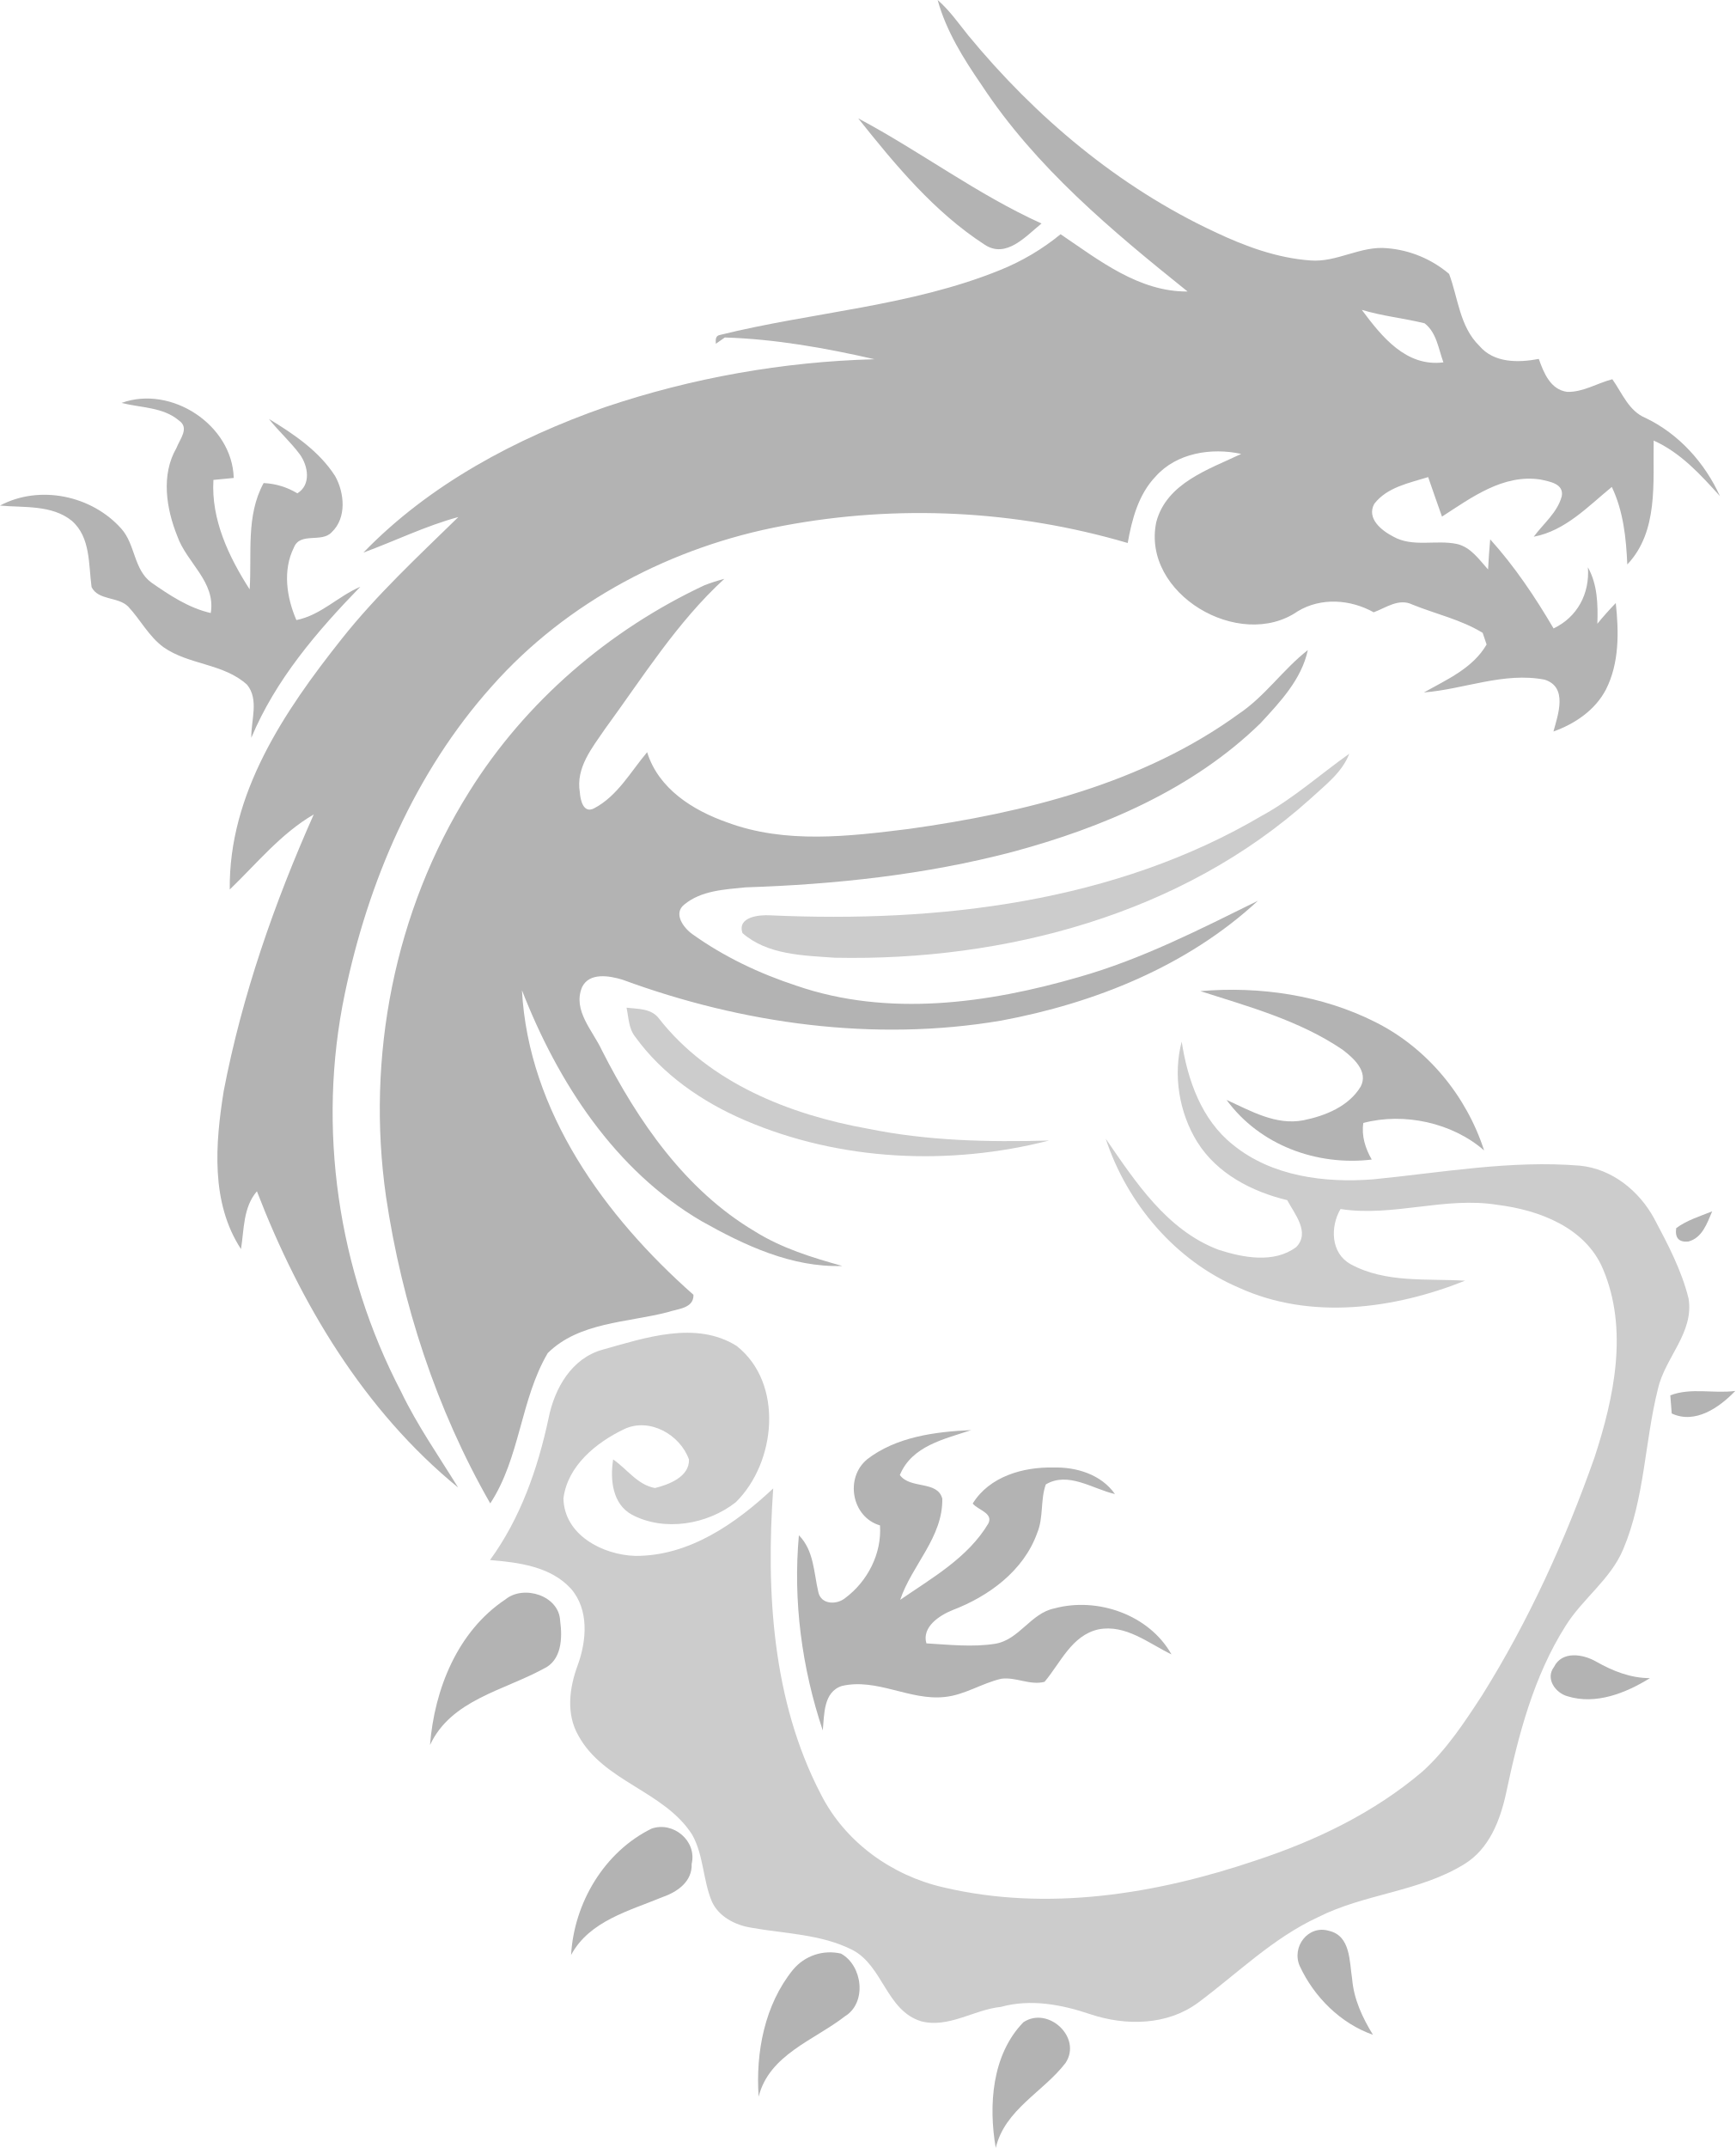
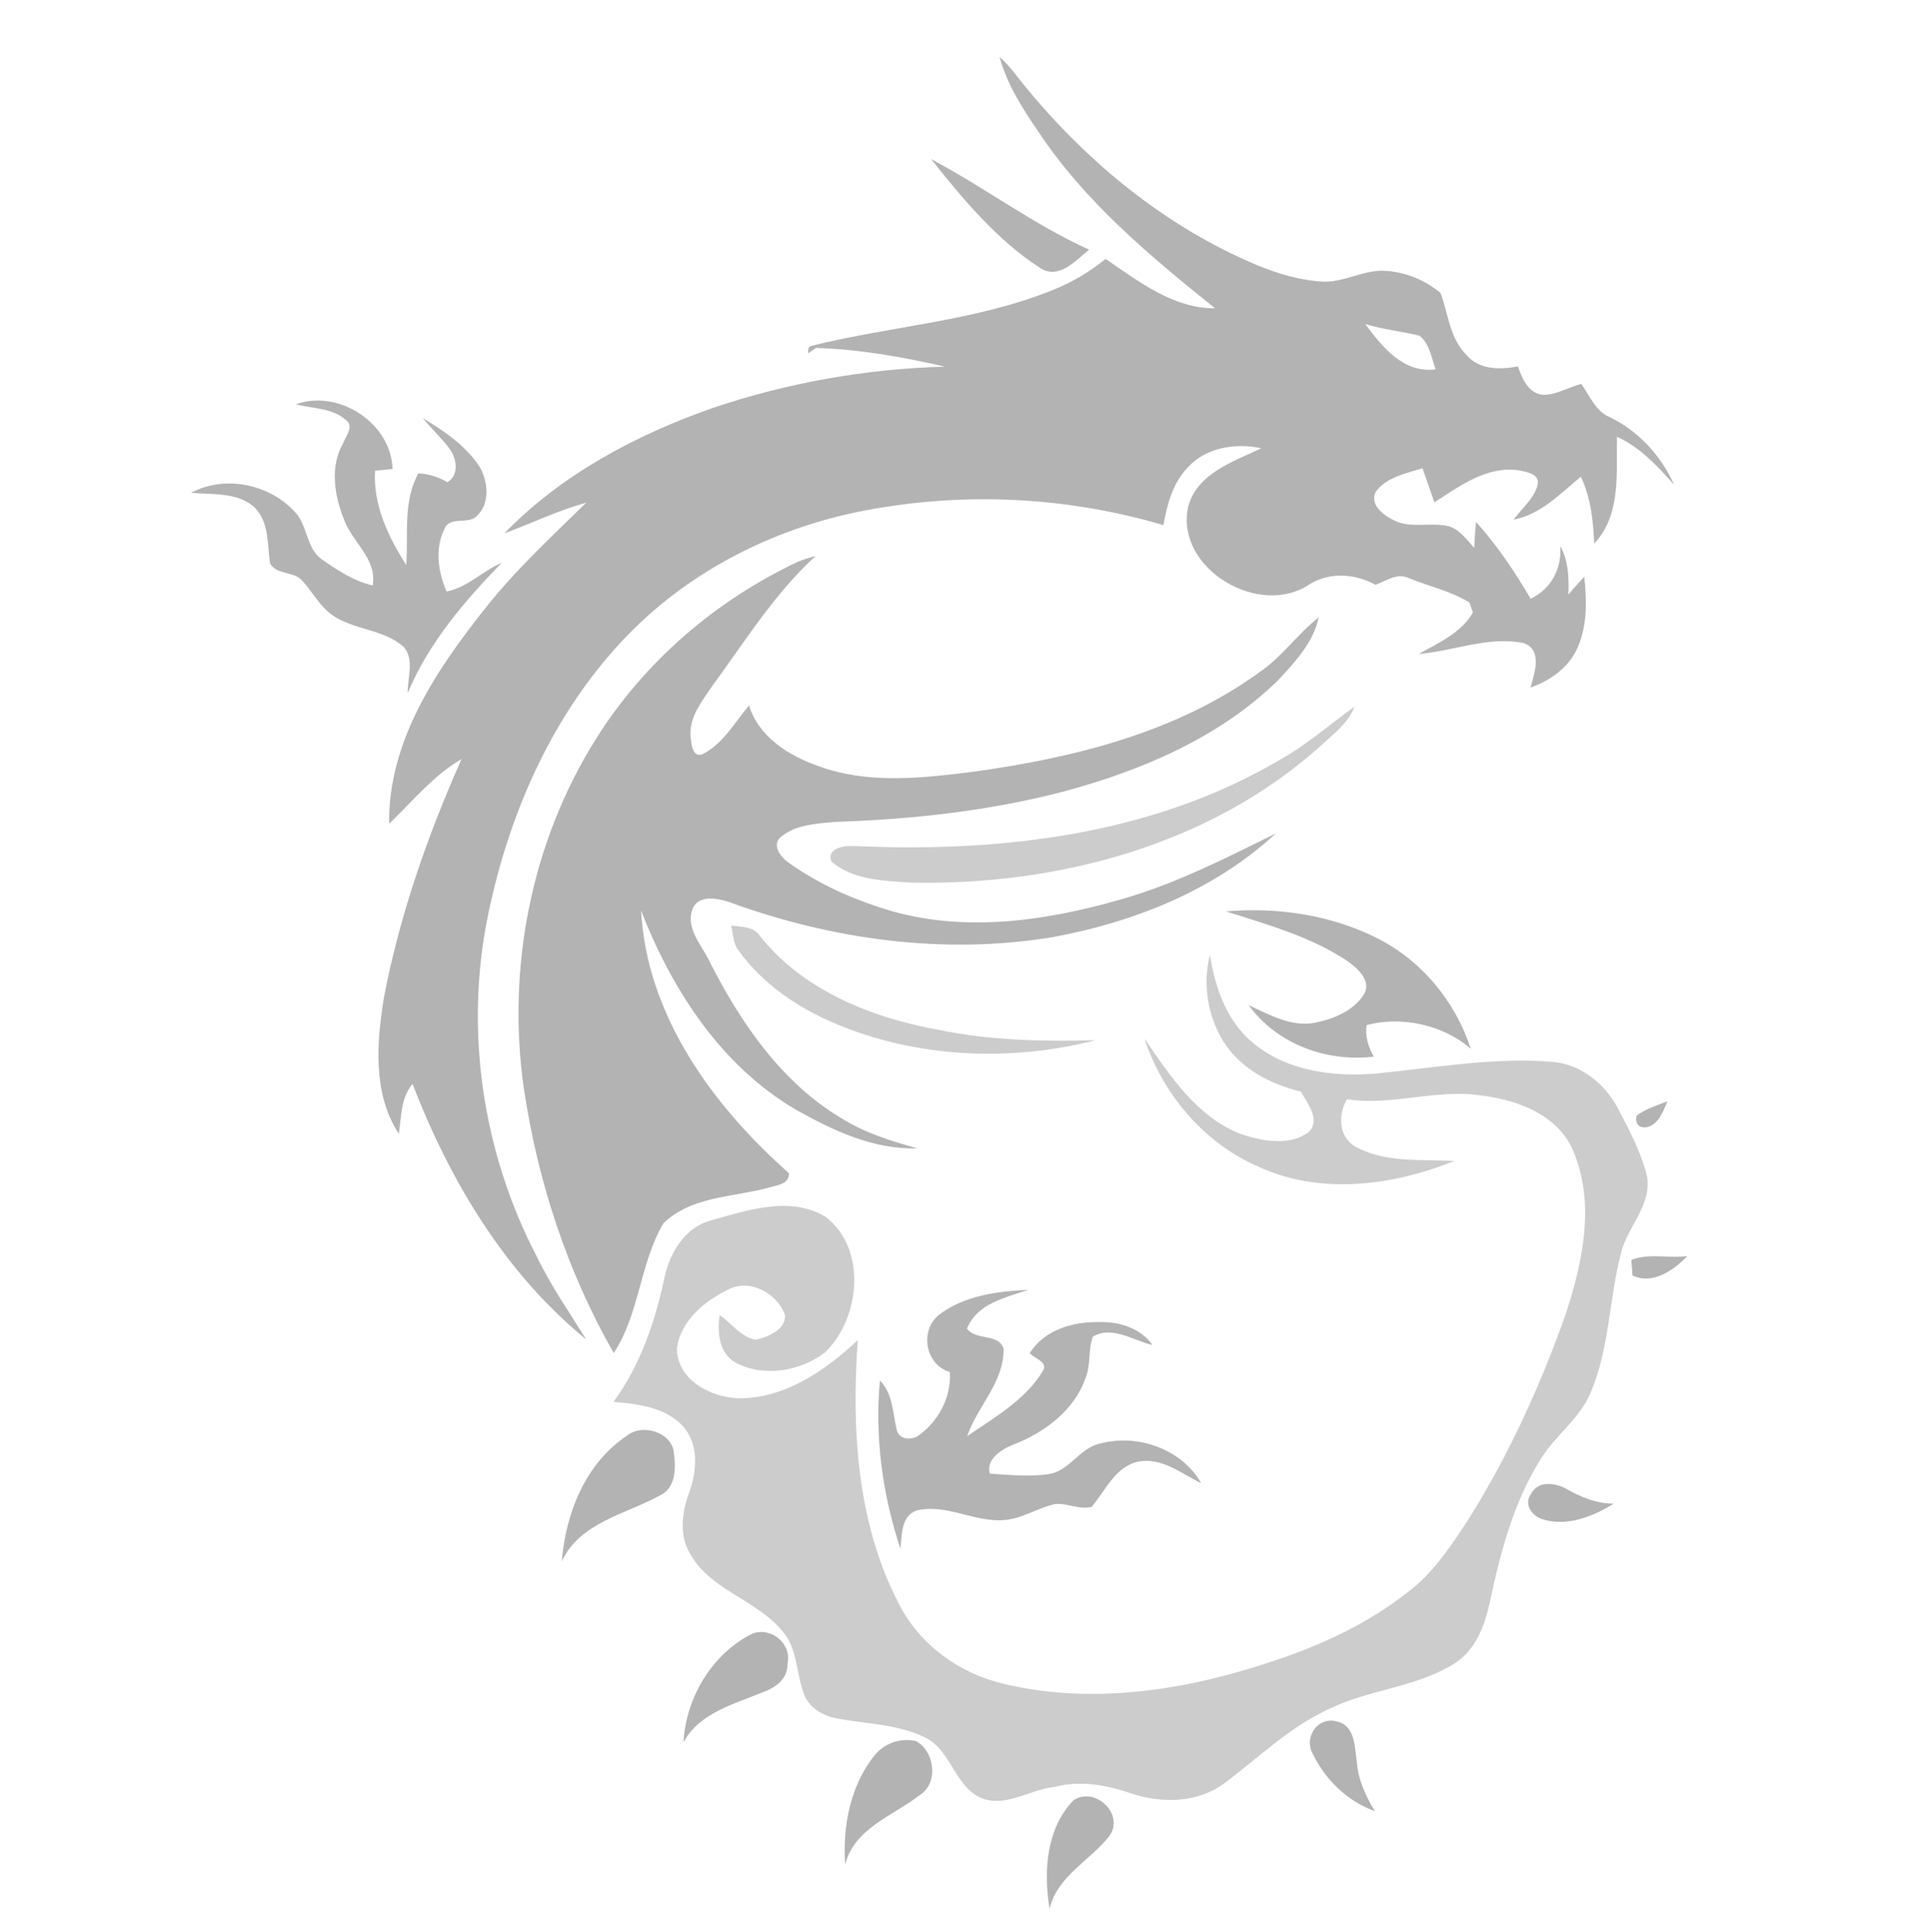
- <svg xmlns="http://www.w3.org/2000/svg" id="katman_1" data-name="katman 1" viewBox="0 0 878.53 1087.2">
+ <svg xmlns="http://www.w3.org/2000/svg" id="katman_1" data-name="katman 1" viewBox="0 0 1133.86 1133.86">
  <defs>
    <style>.cls-1{fill:#b3b3b3;}.cls-2{fill:#ccc;}</style>
  </defs>
  <g id="MSi">
-     <path class="cls-1" d="M586.84,33.45c6,5.2,10.53,11.74,15.47,17.88,34.07,41.35,76.13,76.78,124.89,99.54,15.22,7.21,31.34,13.16,48.27,14.4,13.47,1.14,25.56-7.58,39.08-6.18a55.51,55.51,0,0,1,31.24,13c4.58,12.28,5.36,26.68,15.27,36.37,7.42,8.81,19.77,8.62,30.14,6.66,2.47,7,5.88,15.57,14.4,16.68,8,.2,15.18-4.42,22.82-6.4,5,7,8.32,16.15,16.9,19.63,16.78,8.06,29.95,22.69,37.58,39.53-9.82-10.89-19.89-22-33.55-28.12-.39,21.16,2.51,46-13.35,62.71-.59-13.43-2-27-7.84-39.24-12.09,9.88-23.5,22.17-39.53,25.2,4.88-6.64,12-12.23,14.18-20.48,1.23-6.38-6.28-7.48-10.73-8.46-18.89-2.92-35,9.14-49.9,18.76-2.34-6.67-4.71-13.3-7-20-9.62,3-20.77,5.07-27.3,13.55-4,7.42,3.73,13.5,9.55,16.52,9.95,5.66,21.72,1.5,32.41,3.8,6.93,1.63,11.15,7.87,15.67,12.88.26-5.11.62-10.18,1.08-15.25,12.38,13.72,22.72,29.16,32.08,45.09,12.06-5.72,18.37-17.65,17.39-30.92,4.88,8.75,5.1,18.79,4.78,28.55q4.44-5.43,9.33-10.47c1.56,14.63,1.85,30.33-5,43.79-5.46,10.43-15.67,17.35-26.56,21.22,2.34-8.58,7.38-22.49-4.46-26.23-20.61-4-40.73,4.85-61.14,6.47,11.54-6.47,24.86-12.29,31.76-24.28-.49-1.47-1.53-4.43-2-5.89-10.89-6.69-23.76-9.52-35.56-14.3-6.89-3.38-13.33,1.59-19.6,3.9-11.8-6.57-26.69-7.64-38.49-.49-29.45,20.32-79.22-8.91-71.58-45.21,5.23-19.74,26.52-26.63,43-34.46-15-3.29-32.7-.55-43.33,11.41-8.71,9.1-12,21.65-14.14,33.68a373.49,373.49,0,0,0-174.3-8.75c-56.17,10.44-109.62,38.3-147.65,81.3-38.91,43.47-62.61,98.89-74.41,155.58-14.2,67.81-3.54,140.14,28.51,201.48,8.16,17,19,32.45,28.87,48.47-47.56-38.84-80-93.2-101.88-149.95-7,8.12-6.47,19.27-8.06,29.25-15.44-23.63-13-53.47-8.75-80,9.27-48.37,25.62-95.12,45.58-140-16.64,9.69-28.83,24.84-42.52,38C227.9,435.12,256.08,393.44,285,357c17.75-22.43,38.78-41.9,59.2-61.86-16.58,4.49-32,12.09-48.08,18,33.45-34.55,77.2-57.79,122.26-73.59a466.7,466.7,0,0,1,136.5-24.28c-24.87-5.69-50.23-10.21-75.78-11l-4.55,3.18c-.09-1.82-.32-4,2-4.45,47.14-11.67,96.68-14.47,142-32.9A117.56,117.56,0,0,0,649.09,152c19.41,13.14,39.66,29.2,64.3,29C675,150.2,636.48,118.11,609.21,76.64c-9.21-13.38-18-27.39-22.37-43.19M801.58,190.27c10,13.42,22.33,29,41.32,26.59-2.51-6.8-3.42-15.08-9.53-19.77C822.84,194.49,812,193.45,801.58,190.27Z" transform="translate(-112.14 -33.45)" />
-     <path class="cls-1" d="M546.63,93.36c31.46,16.71,60.17,38.46,92.8,53.22-7.9,6.37-17.91,18-28.86,10.66C585.12,140.76,565.35,116.86,546.63,93.36Zm-372.89,144c25.09-9.06,56,11.12,56.73,38l-10.28,1c-1.23,20,7.8,39,18.34,55.39,1.2-18-2-37.22,7.08-53.8a35.91,35.91,0,0,1,17.07,5.2c7.05-4.32,5.49-13.81,1.3-19.66-4.78-6.44-10.79-11.77-15.7-18,12.58,7.64,25.42,16.28,33.51,28.89,4.78,8.49,5.95,21.23-1.72,28.45-5.07,5.56-16-.26-19.14,7.77-5.76,11.51-3.68,25.26,1.26,36.7,12.39-2.47,21.1-12.06,32.38-16.87-22,22.65-42.88,47-55.2,76.45-.19-8.77,4-19.27-2.11-26.82-11.77-10.82-29.45-10-42.29-19-7.51-5.46-11.74-14-17.95-20.61-5.1-5.1-15.11-3-18.52-9.85-1.56-11.41-.43-25.19-10-33.55-10.14-8.19-24.19-6.6-36.38-7.7,20.09-10.73,46.58-5.11,61.5,11.77,7.06,7.9,6.18,20.57,15.09,27.14,9.23,6.44,19,12.94,30.13,15.47,2.63-15.83-12.16-25.35-16.93-38.91-5.63-14-8.33-31-.43-44.63,1.66-4.45,6.77-10.14,1.24-13.91-8-6.83-19.35-6.4-29-8.88Zm295.19,92.26a93.86,93.86,0,0,1,9.92-3.19c-24,22-41.28,49.81-60.37,75.91C412,411.87,403.56,422,405.7,434.49c.23,3.83,1.8,10.92,7.19,8.1,11.87-6.21,18.5-18.5,26.88-28.42,5.72,18.5,23.18,29.45,40.51,35.53,29.58,11,61.6,7.09,92.12,3.29C630.85,444.8,690.79,430,739.26,394.8c13.36-8.94,22.46-22.56,35-32.31-3.18,14.82-14,26.23-23.95,37-34.39,33.55-80,52.92-125.81,65.21-44,11.51-89.52,16.41-134.9,17.88-10.56,1.07-22.43,1.59-31,8.68-5.78,4.55-.42,11.8,4,14.95,16,11.47,34,20,52.7,26.13,46.42,16,97,9,143.12-4.38,31.73-9,61.15-24.09,90.57-38.59-35.72,33.09-82.67,51.85-130,60.66-64.23,10.89-130.87,1.66-191.69-20.71-6.6-2-16.78-3.84-20.48,3.77-4.88,11.8,5.46,22,10.08,32.05,18.23,35.83,42.22,70.74,77.46,91.61,13.56,8.48,28.93,13.2,44.21,17.46-25.58.84-49.54-10.44-71.28-22.69-43.92-25.72-72.79-70.38-90.9-116.87,3.32,61.54,42.1,114.66,86.83,154.15.23,7-8.16,7.09-13.1,8.81-20.45,5.3-44.79,5-60.66,20.68-13.88,23.56-13.94,53-29.12,76.1C333,746.66,315.67,693.44,307.57,639.12c-10.11-70.51,4.19-144.52,42.16-205,28.41-45.51,70.7-81.82,119.2-104.51Z" transform="translate(-112.14 -33.45)" />
-     <path class="cls-2" d="M751.42,446.1c15.77-8.72,29.19-20.78,43.82-31.15-3.71,9.69-12.38,16-19.7,22.82C710.59,496.22,620.74,520,534.83,518.2c-15.93-1.14-34.1-1.37-46.78-12.46-2.79-8.32,8.58-9.33,14.07-9,85.2,3.87,174.66-6.5,249.3-50.67Z" transform="translate(-112.14 -33.45)" />
-     <path class="cls-1" d="M719.86,535.1c30.06-2.57,61.5,2,88.64,15.7,26.14,13.1,46,37.16,55,64.92-16.18-14.08-40.6-19.31-61.14-13.89-1,6.57,1,12.81,4.25,18.53-27.82,3.32-56.72-7.27-73.49-30.19,12.19,5.52,24.93,13,38.91,10.3,11.05-2.24,22.94-7,29-17.07,4-7.7-3.7-14.46-9.2-18.66-21.7-14.72-47.32-21.74-72-29.64Z" transform="translate(-112.14 -33.45)" />
-     <path class="cls-2" d="M429.34,543.49c5.72.68,12.58.29,16.45,5.52,25.45,32.54,66.15,48.64,105.72,55.72,30.16,6.18,61,6.86,91.73,6-50.49,12.91-105.78,10.44-153.95-10.24-21.59-9.26-41.78-23.14-55.62-42.36C430.38,554,430.42,548.4,429.34,543.49Z" transform="translate(-112.14 -33.45)" />
-     <path class="cls-2" d="M718.33,611.56c-9.24-14.92-12.39-33.94-7.93-50.91,3,19.44,10,39.56,25.94,52.21,19.67,16.06,46.58,19.44,71.16,17.49,34.71-3.42,69.56-9.79,104.57-6.9,16.29,1.66,29.94,12.75,37.58,26.82,6.85,12.91,13.85,26.14,17.36,40.41,2.86,17.26-11.87,29.84-15.48,45.67-6.76,26.88-6.69,55.49-17.62,81.3-6.37,15.21-20.61,25-29.16,38.75-16.22,25.62-23.92,55.36-30.13,84.71-3,13.75-8.58,28.25-21.19,35.89-22.66,14-50.49,14.92-74.06,26.85-22.78,10.54-40.72,28.41-60.62,43.21-15.61,11.6-36.64,11.86-54.52,5.91-14.56-4.94-30.23-7.9-45.38-3.74-13.65,1.4-26.42,10.89-40.34,7.28-17.71-5.39-19.3-28.18-34.94-36.18-15.9-8-34.07-8.09-51.23-11.21-8-1.3-16.13-5.46-19.7-13-4.68-11-4.19-23.6-10.08-34.06-14.17-22.18-44.73-26.69-57.57-50.1-6.37-11-4.61-24.28-.35-35.72,4.51-12.42,5.81-28-3.42-38.65-10.3-11.32-26.59-13.33-41-14.53,15.44-21.2,24.21-46.29,29.64-71.75,3-15.08,11.64-30.42,27.41-34.75,21.52-6,47.16-14.79,67.8-1.88,24,18.92,20,59-.42,79.12-14.33,11.28-36.05,15-52.53,6.34-10-5.43-11.15-17.91-9.56-28,7.06,4.81,12.26,12.87,21.2,14.47,7.09-1.76,17.49-5.73,17.19-14.44-4.48-12.58-19.95-21.39-32.73-15.41-14.17,6.77-28.74,18.53-30.82,35.08.36,18.56,19.9,28.64,36.41,29.12,27.14.14,50.78-16.31,69.79-34.16-3.67,52.33-.52,107.56,24.19,154.93,12.25,24.12,35.79,41,62,47,52.59,12.42,107.69,3.45,158.21-13.65,30.36-10,59.84-24.15,84.32-45,12.13-11,21.23-24.84,30.13-38.49C886.09,853.8,904.65,813,919.44,771c9.92-30.33,17.2-64.76,4.23-95.28-8.85-21-32.34-29.84-53.41-32.44-26.56-4.33-52.92,6.24-79.45,2.11-5.26,9-5,22.3,5.07,27.89,17.62,9.69,38.62,7.22,58,8.39-36,14.37-78.27,20.09-114.52,3.54-32.15-13.71-56.56-42.48-67.42-75.41,15.15,22,31,46.32,57.08,56.2,12.39,4,28.09,7.06,39.34-1.33,7.25-7.38-.85-16.81-4.52-23.76-17.84-4.29-35.49-13.39-45.47-29.32Z" transform="translate(-112.14 -33.45)" />
-     <path class="cls-1" d="M960.76,655.05c5.44-4,12-6,18.21-8.48-2.57,6-5,13.46-12.09,15.28C962.1,662.3,960.05,660,960.76,655.05Z" transform="translate(-112.14 -33.45)" />
-     <path class="cls-1" d="M957.77,739.7c10.5-4.06,22-.78,32.9-2.24-8,8.35-20.32,17-32.18,11.41C958.24,745.81,958,742.76,957.77,739.7Z" transform="translate(-112.14 -33.45)" />
-     <path class="cls-1" d="M551,772.17c14.86-11.5,34.56-14.07,52.83-14.88-13.59,4.58-30,7.9-36.12,22.75,5.37,7.28,19,2.63,21.49,11.93.36,19.6-15.44,33.68-21.32,51.23,16.09-11.08,34.32-21.33,44.59-38.58,2.8-5.34-5.49-7-7.86-10.18,8.45-13.68,25.51-18.56,40.76-18.21,11.64-.35,24.29,3.48,31.24,13.43-11.28-2.57-23.63-11.6-35-4.88-2.83,7.87-1.07,16.78-4.39,24.64-6.86,19.12-24.51,32-42.88,39-6.6,2.67-15.6,8.55-13.19,16.81,11.5.68,23.21,2,34.68.23,12.29-1.92,18.07-15.48,30.1-17.92,21.78-5.91,48,3.16,59.3,23.28-11.61-5.62-23.18-15.34-36.93-12.68-13.59,3-19.21,16.94-27.34,26.56-7.35,1.92-14.53-2.57-21.88-1.56-9.85,2.25-18.53,8.22-28.67,9.23-17.69,1.92-34.29-9.68-52-5.59-9.49,3-8.91,14.5-9.72,22.53-10.6-31.63-15.12-65.54-12.09-98.79,7.67,7.77,7.5,18.86,9.85,28.8,1.39,6.34,9.26,6.5,13.55,3,11.35-8.42,18.63-22.52,17.65-36.79-14.33-4.2-17.84-24-6.6-33.36Z" transform="translate(-112.14 -33.45)" />
-     <path class="cls-1" d="M368,843c9.23-7.58,27.21-2,27.73,10.82,1.2,8.75.81,20.13-8.52,24.32-20.12,11-46.74,15.73-57.37,38.55C332.08,888.48,343.72,859.16,368,843Z" transform="translate(-112.14 -33.45)" />
-     <path class="cls-1" d="M898.91,877.14c4.06-8.26,14.79-6.5,21.39-2.63,8.38,4.71,17.32,8.32,27.17,8.32-12.22,7.57-27.43,13.65-41.8,9.16C899.52,890.27,894.42,883,898.91,877.14Z" transform="translate(-112.14 -33.45)" />
-     <path class="cls-1" d="M442,959c11-3.84,23.08,6.21,20.31,17.85.36,8.91-7.18,14.17-14.69,16.77-16.84,7-37,12-46.35,29.32,1.49-26.33,16.8-52.17,40.73-63.94Z" transform="translate(-112.14 -33.45)" />
-     <path class="cls-1" d="M770.24,1028.72c-4.45-9.79,4.16-21.1,14.69-18,11.09,2.51,10.34,15.58,11.77,24.42.85,10.24,5.24,19.6,10.53,28.21-16.35-5.72-29.8-19.14-37-34.68Z" transform="translate(-112.14 -33.45)" />
-     <path class="cls-1" d="M513.63,1030.41a24.32,24.32,0,0,1,24.25-8.16c11,6,13.3,24.87,2,31.76-15.6,12.13-38.3,19.37-43.66,40.66-1.56-22.42,3-46.45,17.39-64.26Z" transform="translate(-112.14 -33.45)" />
-     <path class="cls-1" d="M630.26,1057c12.46-8.32,29.88,7.7,21.33,20.61-11.31,14.76-30.69,23.47-35.33,43-3.71-21.52-2-47.14,14-63.62Z" transform="translate(-112.14 -33.45)" />
+     <path class="cls-1" d="M586.84,33.45c6,5.2,10.53,11.74,15.47,17.88,34.07,41.35,76.13,76.78,124.89,99.54,15.22,7.21,31.34,13.16,48.27,14.4,13.47,1.14,25.56-7.58,39.08-6.18a55.51,55.51,0,0,1,31.24,13c4.58,12.28,5.36,26.68,15.27,36.37,7.42,8.81,19.77,8.62,30.14,6.66,2.47,7,5.88,15.57,14.4,16.68,8,.2,15.18-4.42,22.82-6.4,5,7,8.32,16.15,16.9,19.63,16.78,8.06,29.95,22.69,37.58,39.53-9.82-10.89-19.89-22-33.55-28.12-.39,21.16,2.51,46-13.35,62.71-.59-13.43-2-27-7.84-39.24-12.09,9.88-23.5,22.17-39.53,25.2,4.88-6.64,12-12.23,14.18-20.48,1.23-6.38-6.28-7.48-10.73-8.46-18.89-2.92-35,9.14-49.9,18.76-2.34-6.67-4.71-13.3-7-20-9.62,3-20.77,5.07-27.3,13.55-4,7.42,3.73,13.5,9.55,16.52,9.95,5.66,21.72,1.5,32.41,3.8,6.93,1.63,11.15,7.87,15.67,12.88.26-5.11.62-10.18,1.08-15.25,12.38,13.72,22.72,29.16,32.08,45.09,12.06-5.72,18.37-17.65,17.39-30.92,4.88,8.75,5.1,18.79,4.78,28.55q4.44-5.43,9.33-10.47c1.56,14.63,1.85,30.33-5,43.79-5.46,10.43-15.67,17.35-26.56,21.22,2.34-8.58,7.38-22.49-4.46-26.23-20.61-4-40.73,4.85-61.14,6.47,11.54-6.47,24.86-12.29,31.76-24.28-.49-1.47-1.53-4.43-2-5.89-10.89-6.69-23.76-9.52-35.56-14.3-6.89-3.38-13.33,1.59-19.6,3.9-11.8-6.57-26.69-7.64-38.49-.49-29.45,20.32-79.22-8.91-71.58-45.21,5.23-19.74,26.52-26.63,43-34.46-15-3.29-32.7-.55-43.33,11.41-8.71,9.1-12,21.65-14.14,33.68a373.49,373.49,0,0,0-174.3-8.75c-56.17,10.44-109.62,38.3-147.65,81.3-38.91,43.47-62.61,98.89-74.41,155.58-14.2,67.81-3.54,140.14,28.51,201.48,8.16,17,19,32.45,28.87,48.47-47.56-38.84-80-93.2-101.88-149.95-7,8.12-6.47,19.27-8.06,29.25-15.44-23.63-13-53.47-8.75-80,9.27-48.37,25.62-95.12,45.58-140-16.64,9.69-28.83,24.84-42.52,38C227.9,435.12,256.08,393.44,285,357c17.75-22.43,38.78-41.9,59.2-61.86-16.58,4.49-32,12.09-48.08,18,33.45-34.55,77.2-57.79,122.26-73.59a466.7,466.7,0,0,1,136.5-24.28c-24.87-5.69-50.23-10.21-75.78-11l-4.55,3.18c-.09-1.82-.32-4,2-4.45,47.14-11.67,96.68-14.47,142-32.9A117.56,117.56,0,0,0,649.09,152c19.41,13.14,39.66,29.2,64.3,29C675,150.2,636.48,118.11,609.21,76.64c-9.21-13.38-18-27.39-22.37-43.19M801.58,190.27c10,13.42,22.33,29,41.32,26.59-2.51-6.8-3.42-15.08-9.53-19.77C822.84,194.49,812,193.45,801.58,190.27Z" />
+     <path class="cls-1" d="M546.63,93.36c31.46,16.71,60.17,38.46,92.8,53.22-7.9,6.37-17.91,18-28.86,10.66C585.12,140.76,565.35,116.86,546.63,93.36Zm-372.89,144c25.09-9.06,56,11.12,56.73,38l-10.28,1c-1.23,20,7.8,39,18.34,55.39,1.2-18-2-37.22,7.08-53.8a35.91,35.91,0,0,1,17.07,5.2c7.05-4.32,5.49-13.81,1.3-19.66-4.78-6.44-10.79-11.77-15.7-18,12.58,7.64,25.42,16.28,33.51,28.89,4.78,8.49,5.95,21.23-1.72,28.45-5.07,5.56-16-.26-19.14,7.77-5.76,11.51-3.68,25.26,1.26,36.7,12.39-2.47,21.1-12.06,32.38-16.87-22,22.65-42.88,47-55.2,76.45-.19-8.77,4-19.27-2.11-26.82-11.77-10.82-29.45-10-42.29-19-7.51-5.46-11.74-14-17.95-20.61-5.1-5.1-15.11-3-18.52-9.85-1.56-11.41-.43-25.19-10-33.55-10.14-8.19-24.19-6.6-36.38-7.7,20.09-10.73,46.58-5.11,61.5,11.77,7.06,7.9,6.18,20.57,15.09,27.14,9.23,6.44,19,12.94,30.13,15.47,2.63-15.83-12.16-25.35-16.93-38.91-5.63-14-8.33-31-.43-44.63,1.66-4.45,6.77-10.14,1.24-13.91-8-6.83-19.35-6.4-29-8.88Zm295.19,92.26a93.86,93.86,0,0,1,9.92-3.19c-24,22-41.28,49.81-60.37,75.91C412,411.87,403.56,422,405.7,434.49c.23,3.83,1.8,10.92,7.19,8.1,11.87-6.21,18.5-18.5,26.88-28.42,5.72,18.5,23.18,29.45,40.51,35.53,29.58,11,61.6,7.09,92.12,3.29C630.85,444.8,690.79,430,739.26,394.8c13.36-8.94,22.46-22.56,35-32.31-3.18,14.82-14,26.23-23.95,37-34.39,33.55-80,52.92-125.81,65.21-44,11.51-89.52,16.41-134.9,17.88-10.56,1.07-22.43,1.59-31,8.68-5.78,4.55-.42,11.8,4,14.95,16,11.47,34,20,52.7,26.13,46.42,16,97,9,143.12-4.38,31.73-9,61.15-24.09,90.57-38.59-35.72,33.09-82.67,51.85-130,60.66-64.23,10.89-130.87,1.66-191.69-20.71-6.6-2-16.78-3.84-20.48,3.77-4.88,11.8,5.46,22,10.08,32.05,18.23,35.83,42.22,70.74,77.46,91.61,13.56,8.48,28.93,13.2,44.21,17.46-25.58.84-49.54-10.44-71.28-22.69-43.92-25.72-72.79-70.38-90.9-116.87,3.32,61.54,42.1,114.66,86.83,154.15.23,7-8.16,7.09-13.1,8.81-20.45,5.3-44.79,5-60.66,20.68-13.88,23.56-13.94,53-29.12,76.1C333,746.66,315.67,693.44,307.57,639.12c-10.11-70.51,4.19-144.52,42.16-205,28.41-45.51,70.7-81.82,119.2-104.51Z" />
+     <path class="cls-2" d="M751.42,446.1c15.77-8.72,29.19-20.78,43.82-31.15-3.71,9.69-12.38,16-19.7,22.82C710.59,496.22,620.74,520,534.83,518.2c-15.93-1.14-34.1-1.37-46.78-12.46-2.79-8.32,8.58-9.33,14.07-9,85.2,3.87,174.66-6.5,249.3-50.67Z" />
+     <path class="cls-1" d="M719.86,535.1c30.06-2.57,61.5,2,88.64,15.7,26.14,13.1,46,37.16,55,64.92-16.18-14.08-40.6-19.31-61.14-13.89-1,6.57,1,12.81,4.25,18.53-27.82,3.32-56.72-7.27-73.49-30.19,12.19,5.52,24.93,13,38.91,10.3,11.05-2.24,22.94-7,29-17.07,4-7.7-3.7-14.46-9.2-18.66-21.7-14.72-47.32-21.74-72-29.64Z" />
+     <path class="cls-2" d="M429.34,543.49c5.72.68,12.58.29,16.45,5.52,25.45,32.54,66.15,48.64,105.72,55.72,30.16,6.18,61,6.86,91.73,6-50.49,12.91-105.78,10.44-153.95-10.24-21.59-9.26-41.78-23.14-55.62-42.36C430.38,554,430.42,548.4,429.34,543.49Z" />
+     <path class="cls-2" d="M718.33,611.56c-9.24-14.92-12.39-33.94-7.93-50.91,3,19.44,10,39.56,25.94,52.21,19.67,16.06,46.58,19.44,71.16,17.49,34.71-3.42,69.56-9.79,104.57-6.9,16.29,1.66,29.94,12.75,37.58,26.82,6.85,12.91,13.85,26.14,17.36,40.41,2.86,17.26-11.87,29.84-15.48,45.67-6.76,26.88-6.69,55.49-17.62,81.3-6.37,15.21-20.61,25-29.16,38.75-16.22,25.62-23.92,55.36-30.13,84.71-3,13.75-8.58,28.25-21.19,35.89-22.66,14-50.49,14.92-74.06,26.85-22.78,10.54-40.72,28.41-60.62,43.21-15.61,11.6-36.64,11.86-54.52,5.91-14.56-4.94-30.23-7.9-45.38-3.74-13.65,1.4-26.42,10.89-40.34,7.28-17.71-5.39-19.3-28.18-34.94-36.18-15.9-8-34.07-8.09-51.23-11.21-8-1.3-16.13-5.46-19.7-13-4.68-11-4.19-23.6-10.08-34.06-14.17-22.18-44.73-26.69-57.57-50.1-6.37-11-4.61-24.28-.35-35.72,4.51-12.42,5.81-28-3.42-38.65-10.3-11.32-26.59-13.33-41-14.53,15.44-21.2,24.21-46.29,29.64-71.75,3-15.08,11.64-30.42,27.41-34.75,21.52-6,47.16-14.79,67.8-1.88,24,18.92,20,59-.42,79.12-14.33,11.28-36.05,15-52.53,6.34-10-5.43-11.15-17.91-9.56-28,7.06,4.81,12.26,12.87,21.2,14.47,7.09-1.76,17.49-5.73,17.19-14.44-4.48-12.58-19.95-21.39-32.73-15.41-14.17,6.77-28.74,18.53-30.82,35.08.36,18.56,19.9,28.64,36.41,29.12,27.14.14,50.78-16.31,69.79-34.16-3.67,52.33-.52,107.56,24.19,154.93,12.25,24.12,35.79,41,62,47,52.59,12.42,107.69,3.45,158.21-13.65,30.36-10,59.84-24.15,84.32-45,12.13-11,21.23-24.84,30.13-38.49C886.09,853.8,904.65,813,919.44,771c9.92-30.33,17.2-64.76,4.23-95.28-8.85-21-32.34-29.84-53.41-32.44-26.56-4.33-52.92,6.24-79.45,2.11-5.26,9-5,22.3,5.07,27.89,17.62,9.69,38.62,7.22,58,8.39-36,14.37-78.27,20.09-114.52,3.54-32.15-13.71-56.56-42.48-67.42-75.41,15.15,22,31,46.32,57.08,56.2,12.39,4,28.09,7.06,39.34-1.33,7.25-7.38-.85-16.81-4.52-23.76-17.84-4.29-35.49-13.39-45.47-29.32Z" />
+     <path class="cls-1" d="M960.76,655.05c5.44-4,12-6,18.21-8.48-2.57,6-5,13.46-12.09,15.28C962.1,662.3,960.05,660,960.76,655.05Z" />
+     <path class="cls-1" d="M957.77,739.7c10.5-4.06,22-.78,32.9-2.24-8,8.35-20.32,17-32.18,11.41C958.24,745.81,958,742.76,957.77,739.7Z" />
+     <path class="cls-1" d="M551,772.17c14.86-11.5,34.56-14.07,52.83-14.88-13.59,4.58-30,7.9-36.12,22.75,5.37,7.28,19,2.63,21.49,11.93.36,19.6-15.44,33.68-21.32,51.23,16.09-11.08,34.32-21.33,44.59-38.58,2.8-5.34-5.49-7-7.86-10.18,8.45-13.68,25.51-18.56,40.76-18.21,11.64-.35,24.29,3.48,31.24,13.43-11.28-2.57-23.63-11.6-35-4.88-2.83,7.87-1.07,16.78-4.39,24.64-6.86,19.12-24.51,32-42.88,39-6.6,2.67-15.6,8.55-13.19,16.81,11.5.68,23.21,2,34.68.23,12.29-1.92,18.07-15.48,30.1-17.92,21.78-5.91,48,3.16,59.3,23.28-11.61-5.62-23.18-15.34-36.93-12.68-13.59,3-19.21,16.94-27.34,26.56-7.35,1.92-14.53-2.57-21.88-1.56-9.85,2.25-18.53,8.22-28.67,9.23-17.69,1.92-34.29-9.68-52-5.59-9.49,3-8.91,14.5-9.72,22.53-10.6-31.63-15.12-65.54-12.09-98.79,7.67,7.77,7.5,18.86,9.85,28.8,1.39,6.34,9.26,6.5,13.55,3,11.35-8.42,18.63-22.52,17.65-36.79-14.33-4.2-17.84-24-6.6-33.36Z" />
+     <path class="cls-1" d="M368,843c9.23-7.58,27.21-2,27.73,10.82,1.2,8.75.81,20.13-8.52,24.32-20.12,11-46.74,15.73-57.37,38.55C332.08,888.48,343.72,859.16,368,843Z" />
+     <path class="cls-1" d="M898.91,877.14c4.06-8.26,14.79-6.5,21.39-2.63,8.38,4.71,17.32,8.32,27.17,8.32-12.22,7.57-27.43,13.65-41.8,9.16C899.52,890.27,894.42,883,898.91,877.14Z" />
+     <path class="cls-1" d="M442,959c11-3.84,23.08,6.21,20.31,17.85.36,8.91-7.18,14.17-14.69,16.77-16.84,7-37,12-46.35,29.32,1.49-26.33,16.8-52.17,40.73-63.94Z" />
+     <path class="cls-1" d="M770.24,1028.72c-4.45-9.79,4.16-21.1,14.69-18,11.09,2.51,10.34,15.58,11.77,24.42.85,10.24,5.24,19.6,10.53,28.21-16.35-5.72-29.8-19.14-37-34.68Z" />
+     <path class="cls-1" d="M513.63,1030.41a24.32,24.32,0,0,1,24.25-8.16c11,6,13.3,24.87,2,31.76-15.6,12.13-38.3,19.37-43.66,40.66-1.56-22.42,3-46.45,17.39-64.26Z" />
+     <path class="cls-1" d="M630.26,1057c12.46-8.32,29.88,7.7,21.33,20.61-11.31,14.76-30.69,23.47-35.33,43-3.71-21.52-2-47.14,14-63.62Z" />
  </g>
</svg>
